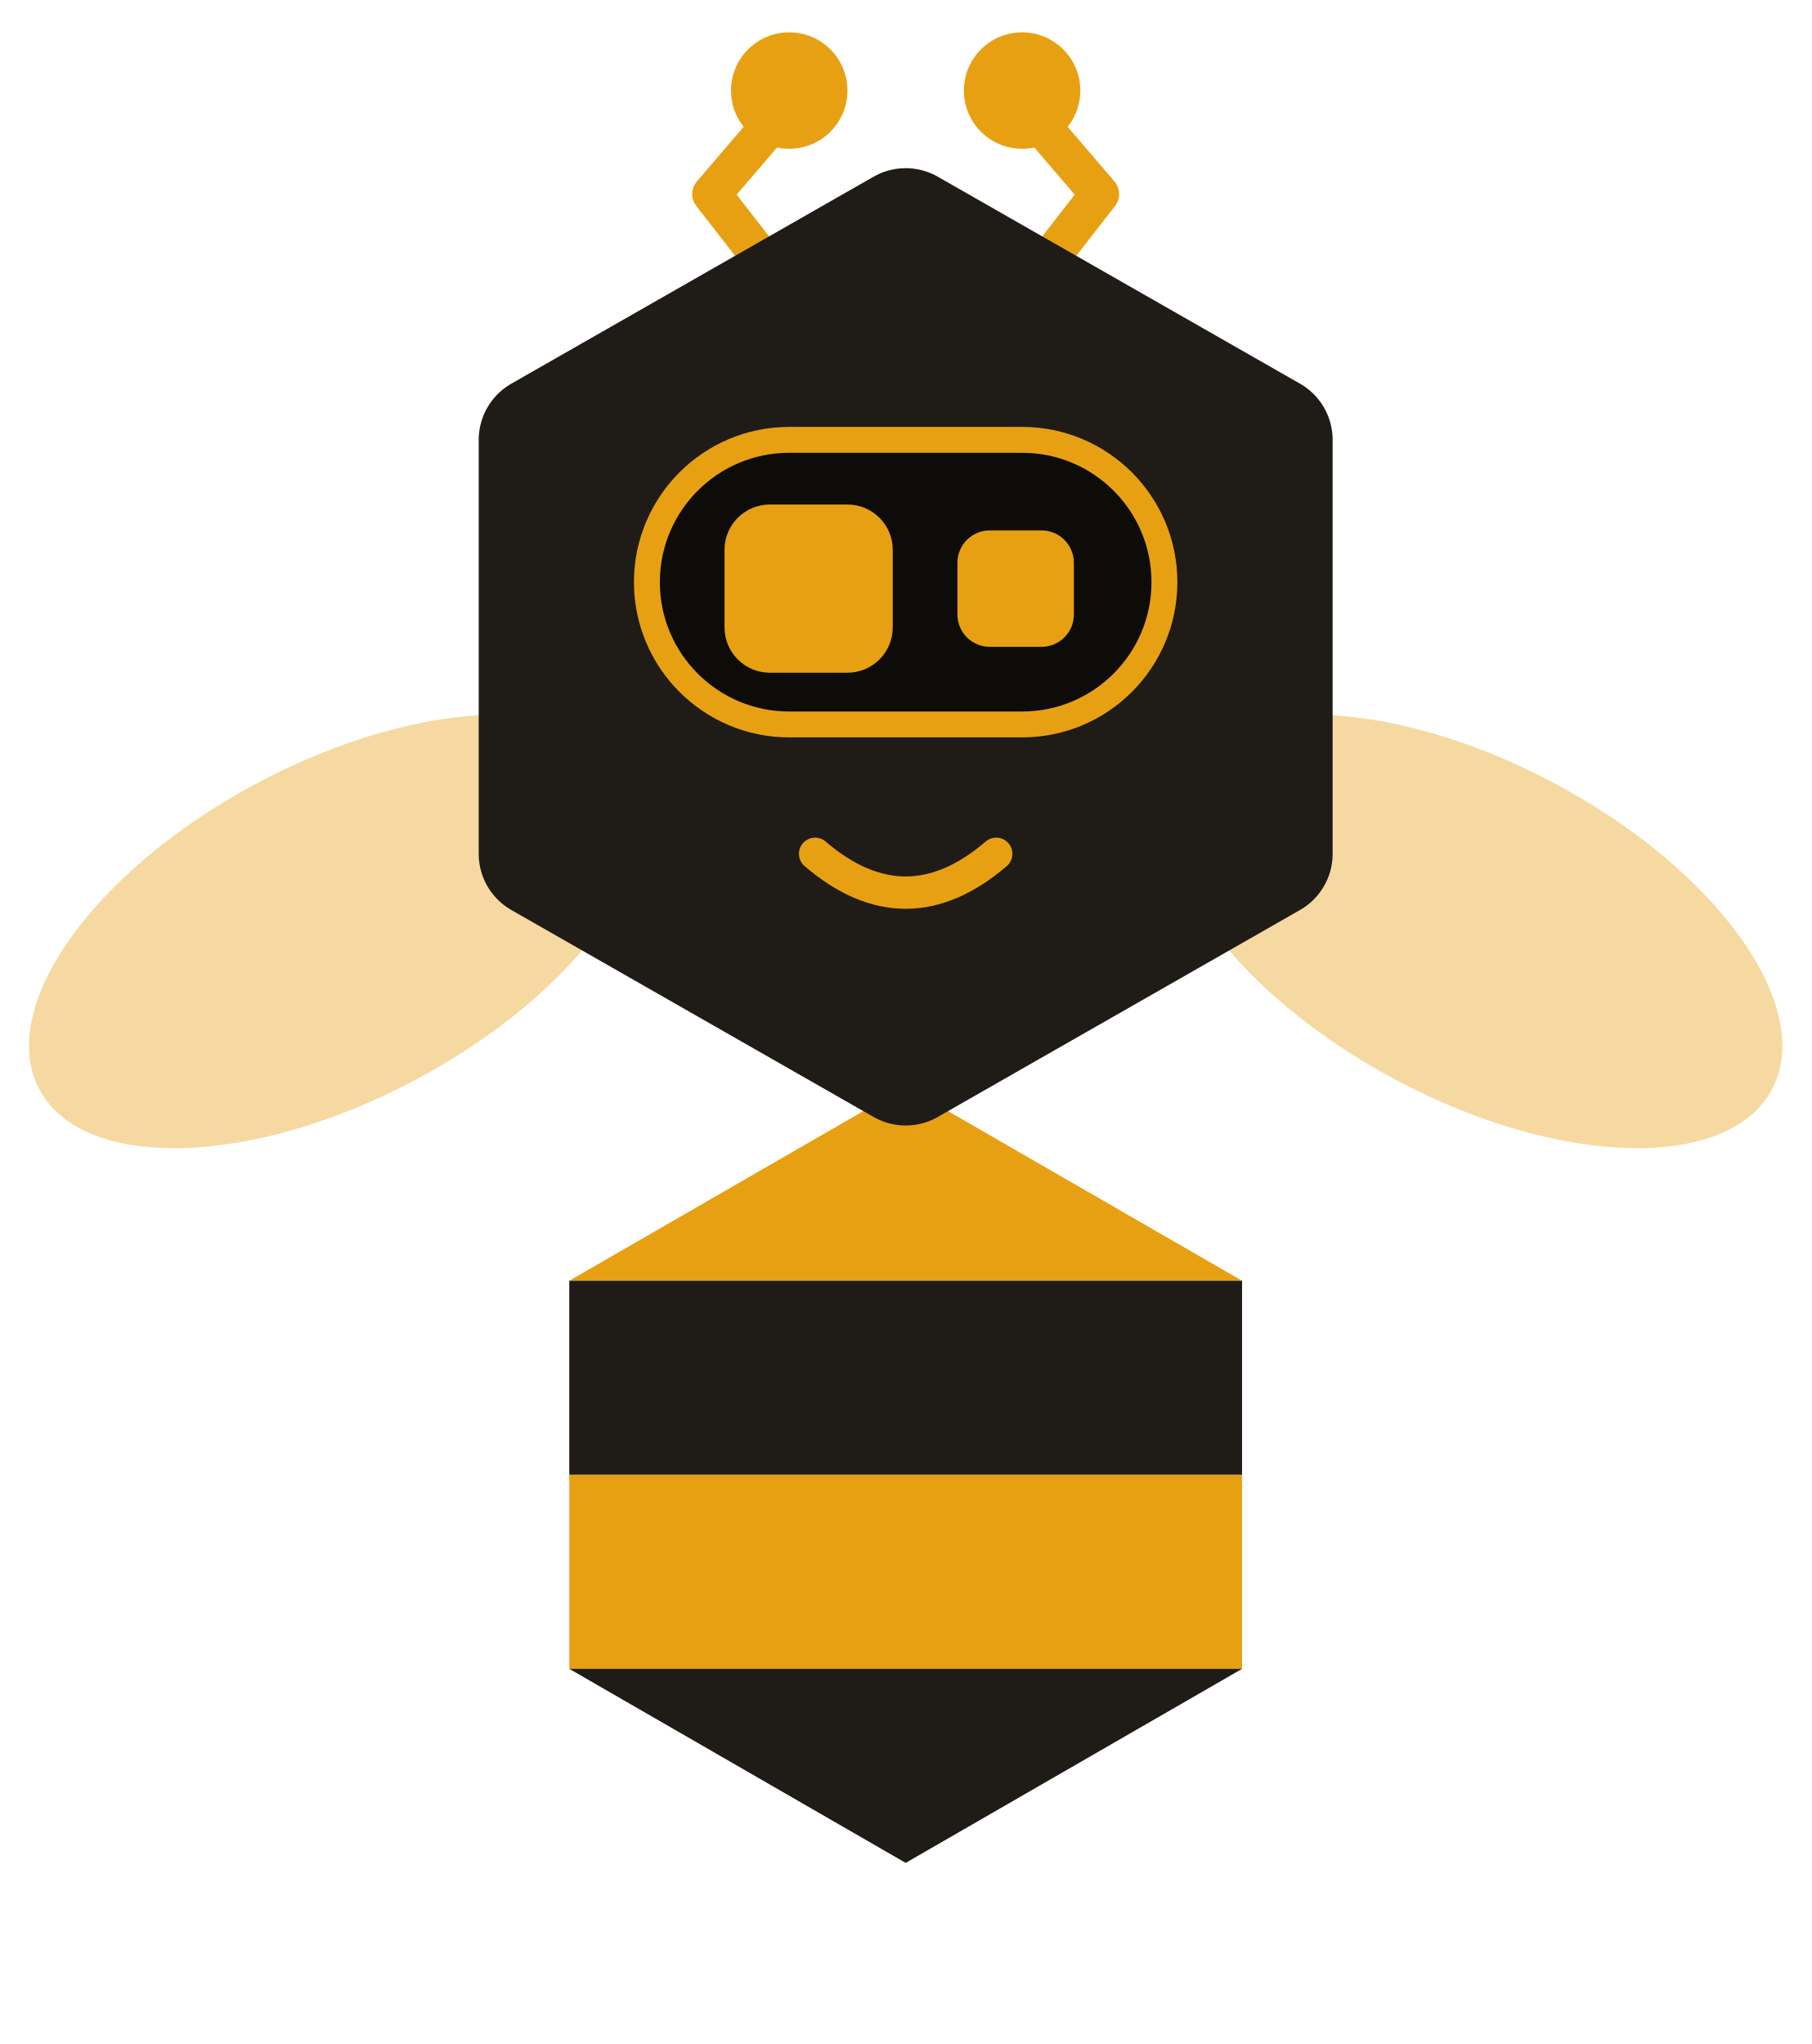
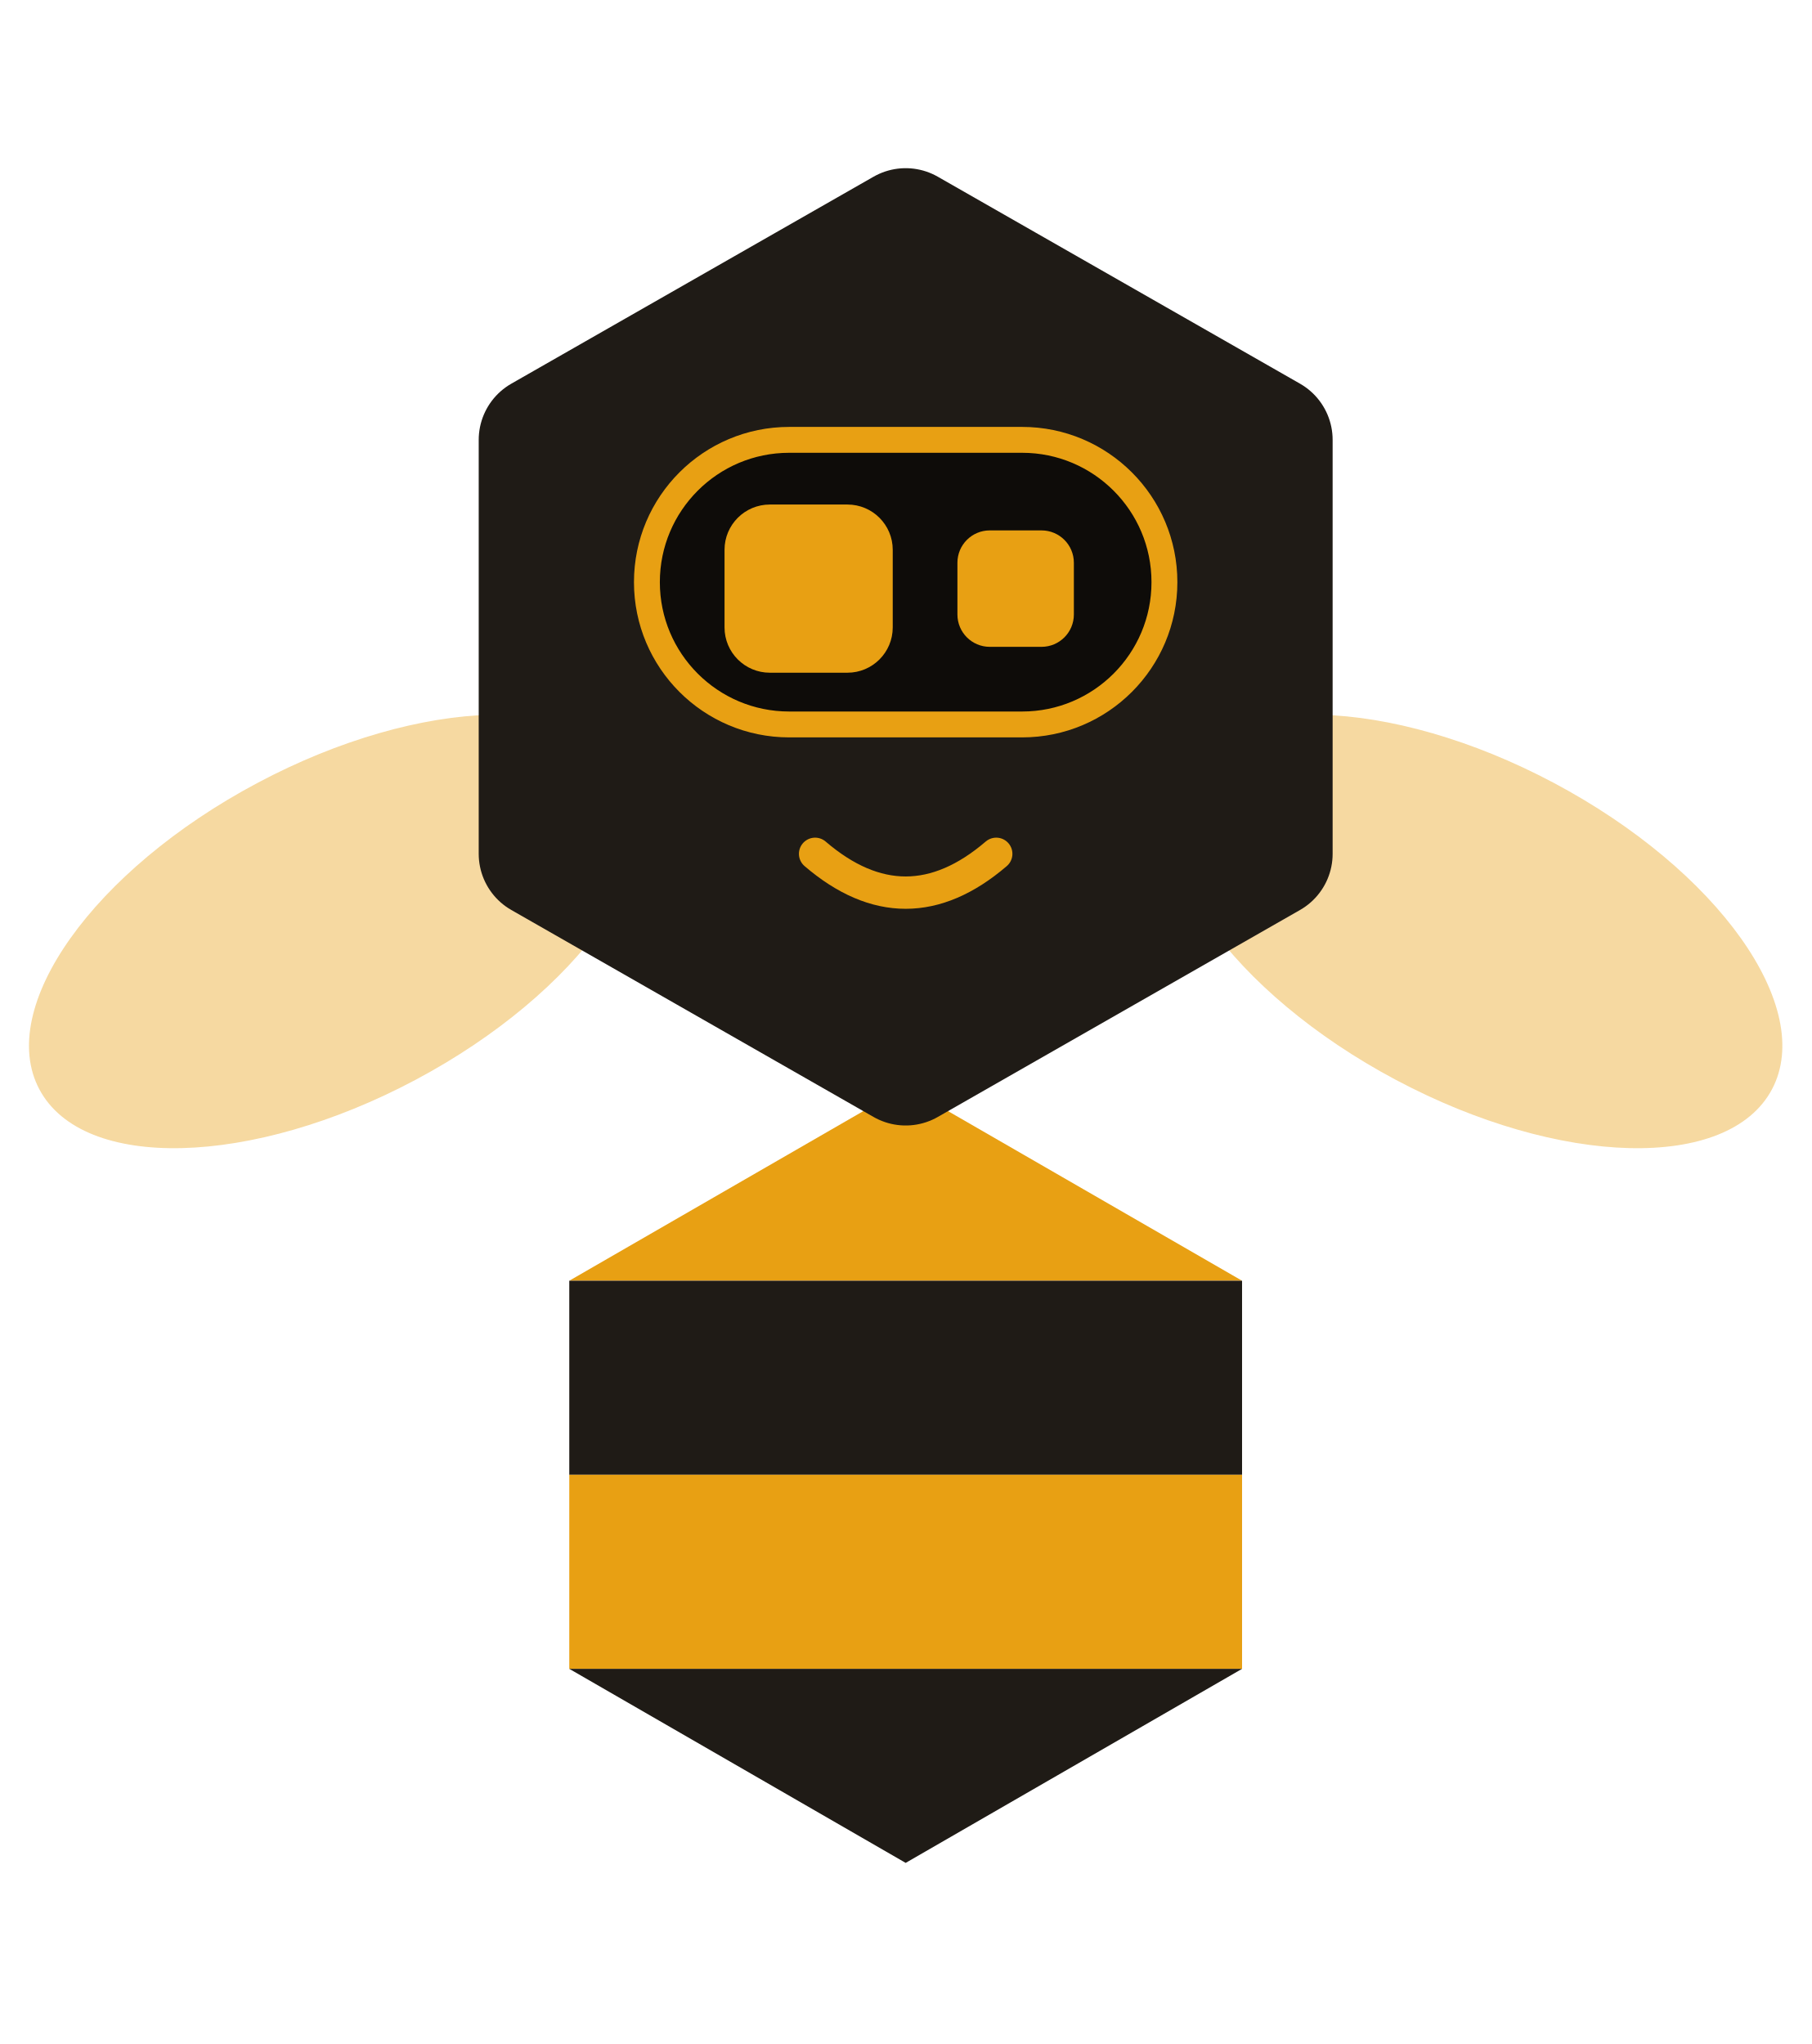
<svg xmlns="http://www.w3.org/2000/svg" viewBox="0 0 140 158" role="img" aria-label="Coloured Bees robot bee mark">
  <ellipse cx="26" cy="72" rx="26" ry="13" fill="#E8A013" opacity="0.4" transform="rotate(-28 26 72)" />
  <ellipse cx="114" cy="72" rx="26" ry="13" fill="#E8A013" opacity="0.4" transform="rotate(28 114 72)" />
-   <g fill="none" stroke="#E8A013" stroke-width="3" stroke-linecap="round" stroke-linejoin="round">
-     <polyline points="62,24 55,15 61,8" />
-     <polyline points="78,24 85,15 79,8" />
-   </g>
-   <circle cx="61" cy="7" r="4.5" fill="#E8A013" />
-   <circle cx="79" cy="7" r="4.5" fill="#E8A013" />
  <clipPath id="cbBodyHex">
    <polygon points="70,84 96,99 96,129 70,144 44,129 44,99" />
  </clipPath>
  <g clip-path="url(#cbBodyHex)">
    <rect x="44" y="84" width="52" height="15" fill="#E8A013" />
    <rect x="44" y="99" width="52" height="15" fill="#1F1B16" />
    <rect x="44" y="114" width="52" height="15" fill="#E8A013" />
    <rect x="44" y="129" width="52" height="15" fill="#1F1B16" />
  </g>
  <polygon points="70,18 98,34 98,66 70,82 42,66 42,34" fill="#1F1B16" stroke="#1F1B16" stroke-width="10" stroke-linejoin="round" />
  <rect x="50" y="34" width="40" height="22" rx="11" fill="#0E0C09" stroke="#E8A013" stroke-width="2" />
  <rect x="56" y="39" width="13" height="13" rx="3.5" fill="#E8A013" />
  <rect x="74" y="41" width="9" height="9" rx="2.5" fill="#E8A013" />
  <path d="M 63 66 Q 70 72 77 66" fill="none" stroke="#E8A013" stroke-width="2.5" stroke-linecap="round" />
</svg>
